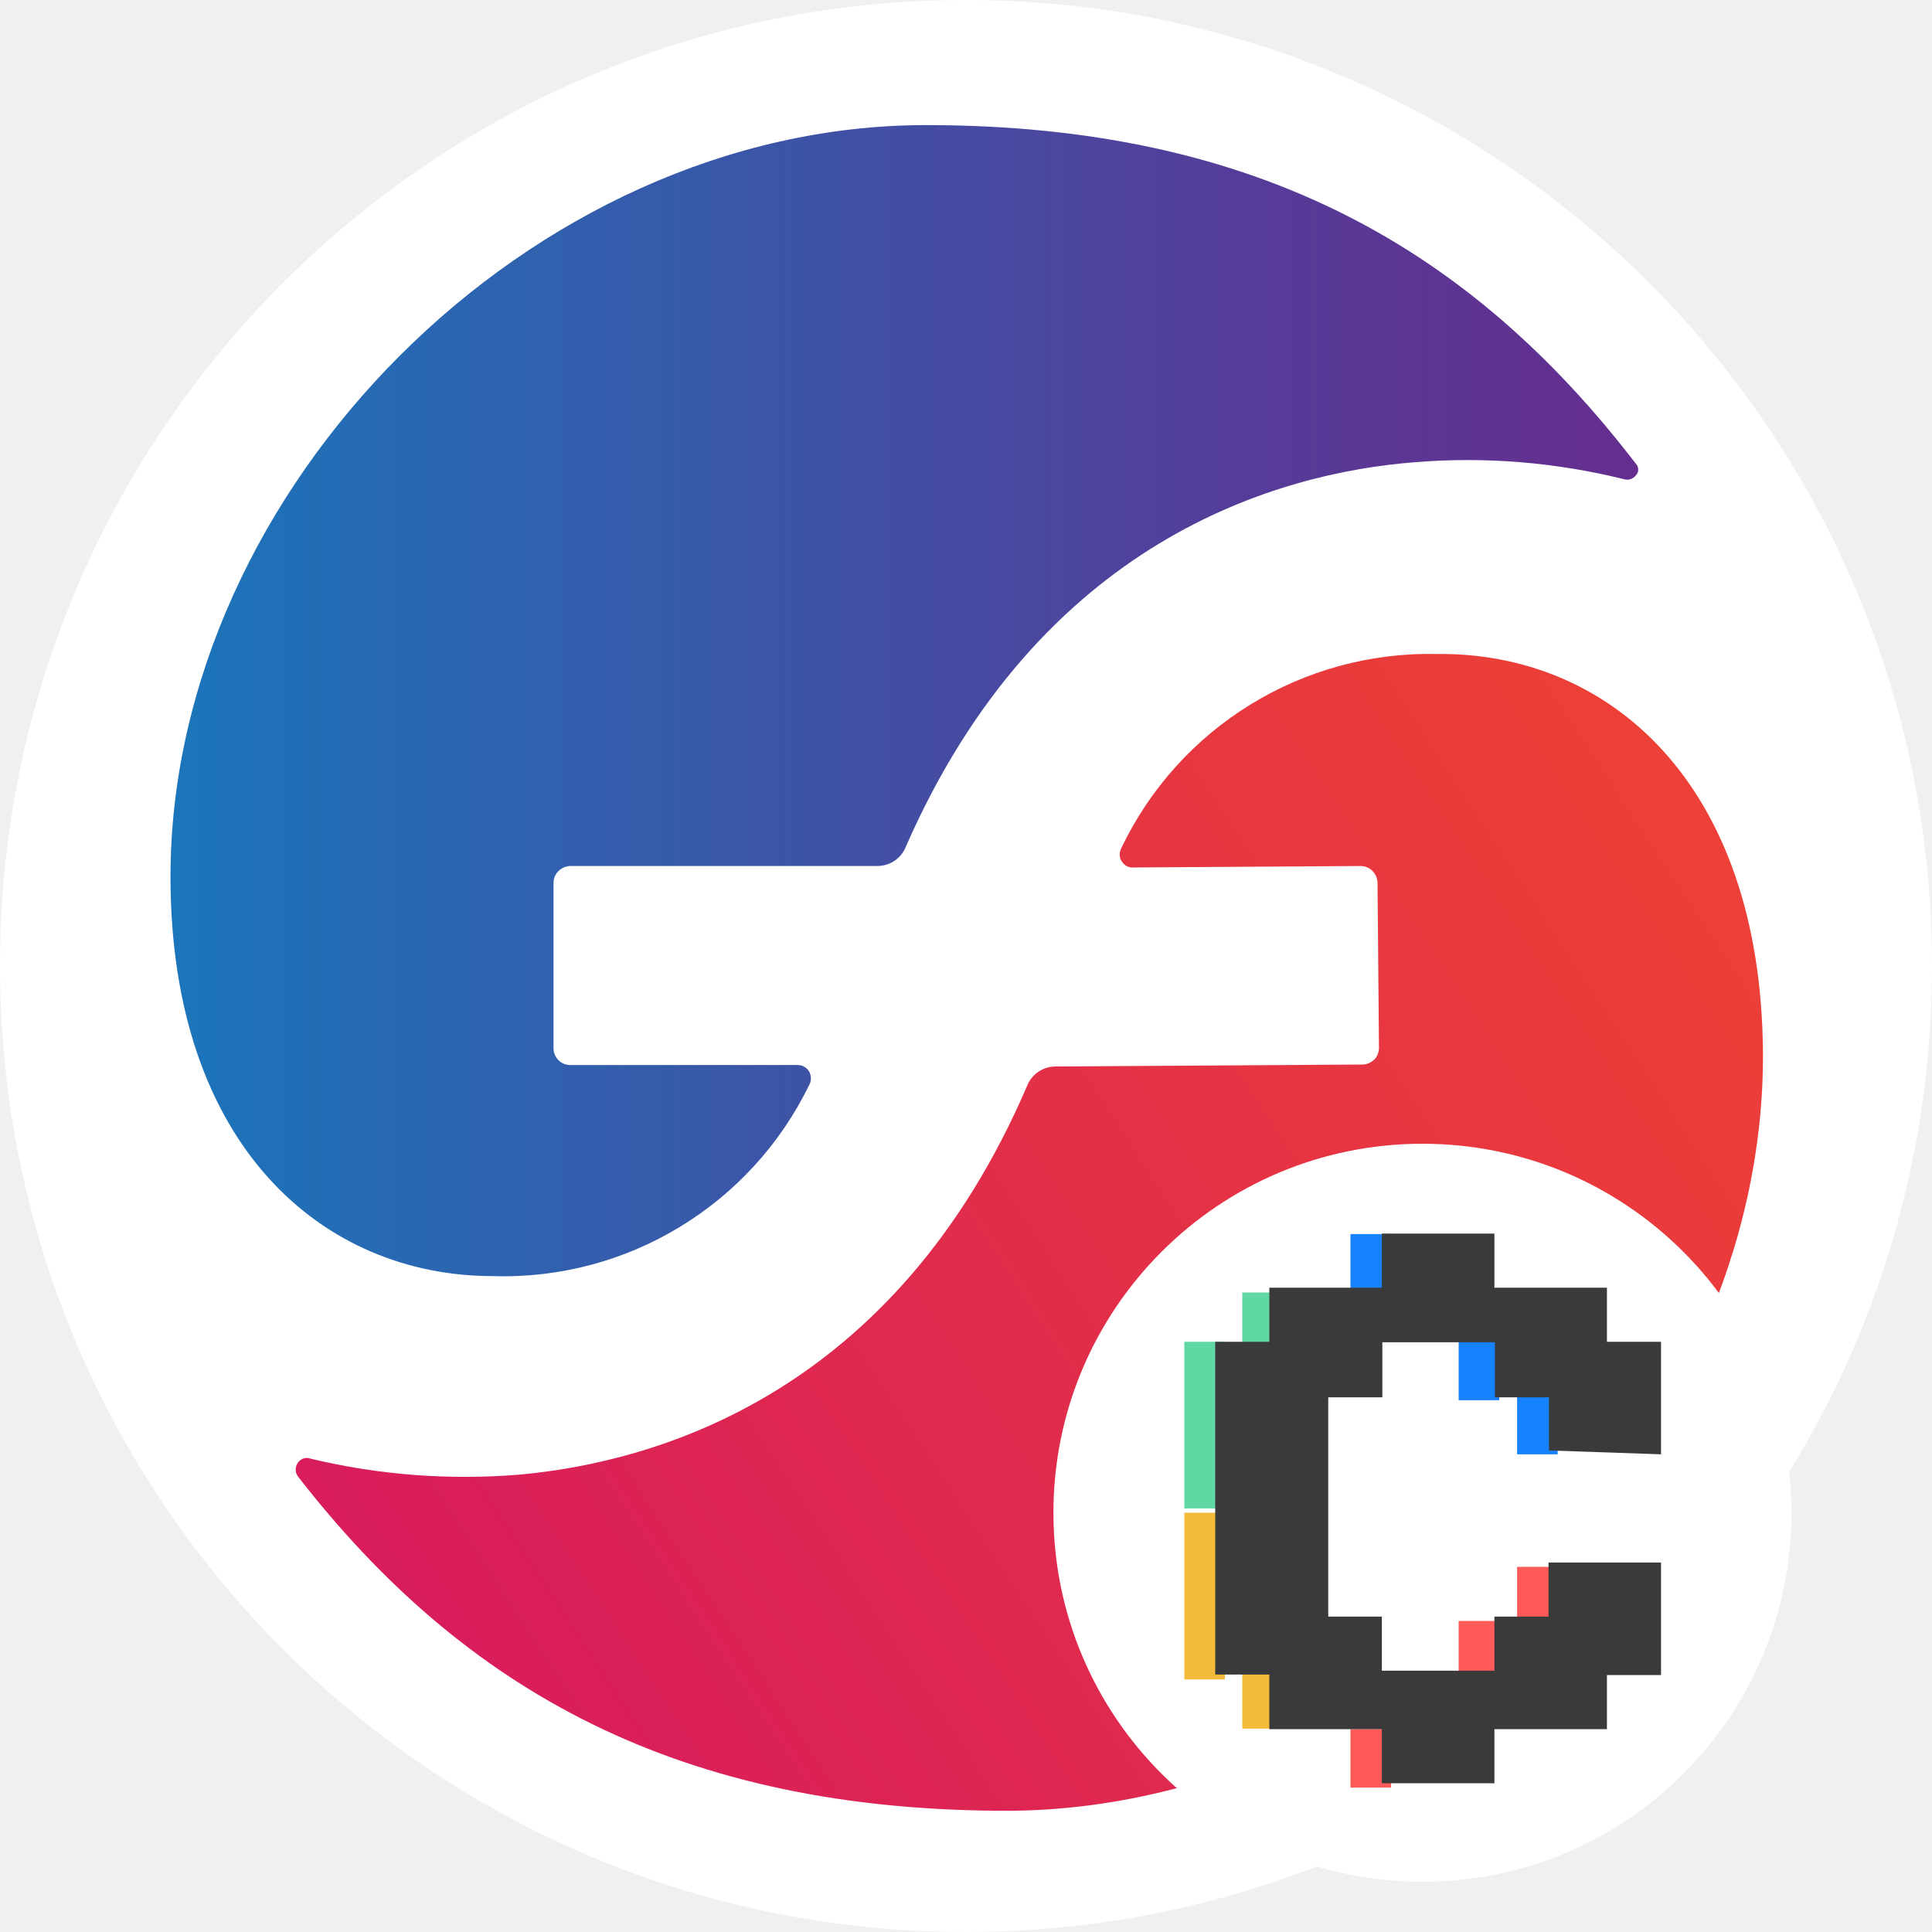
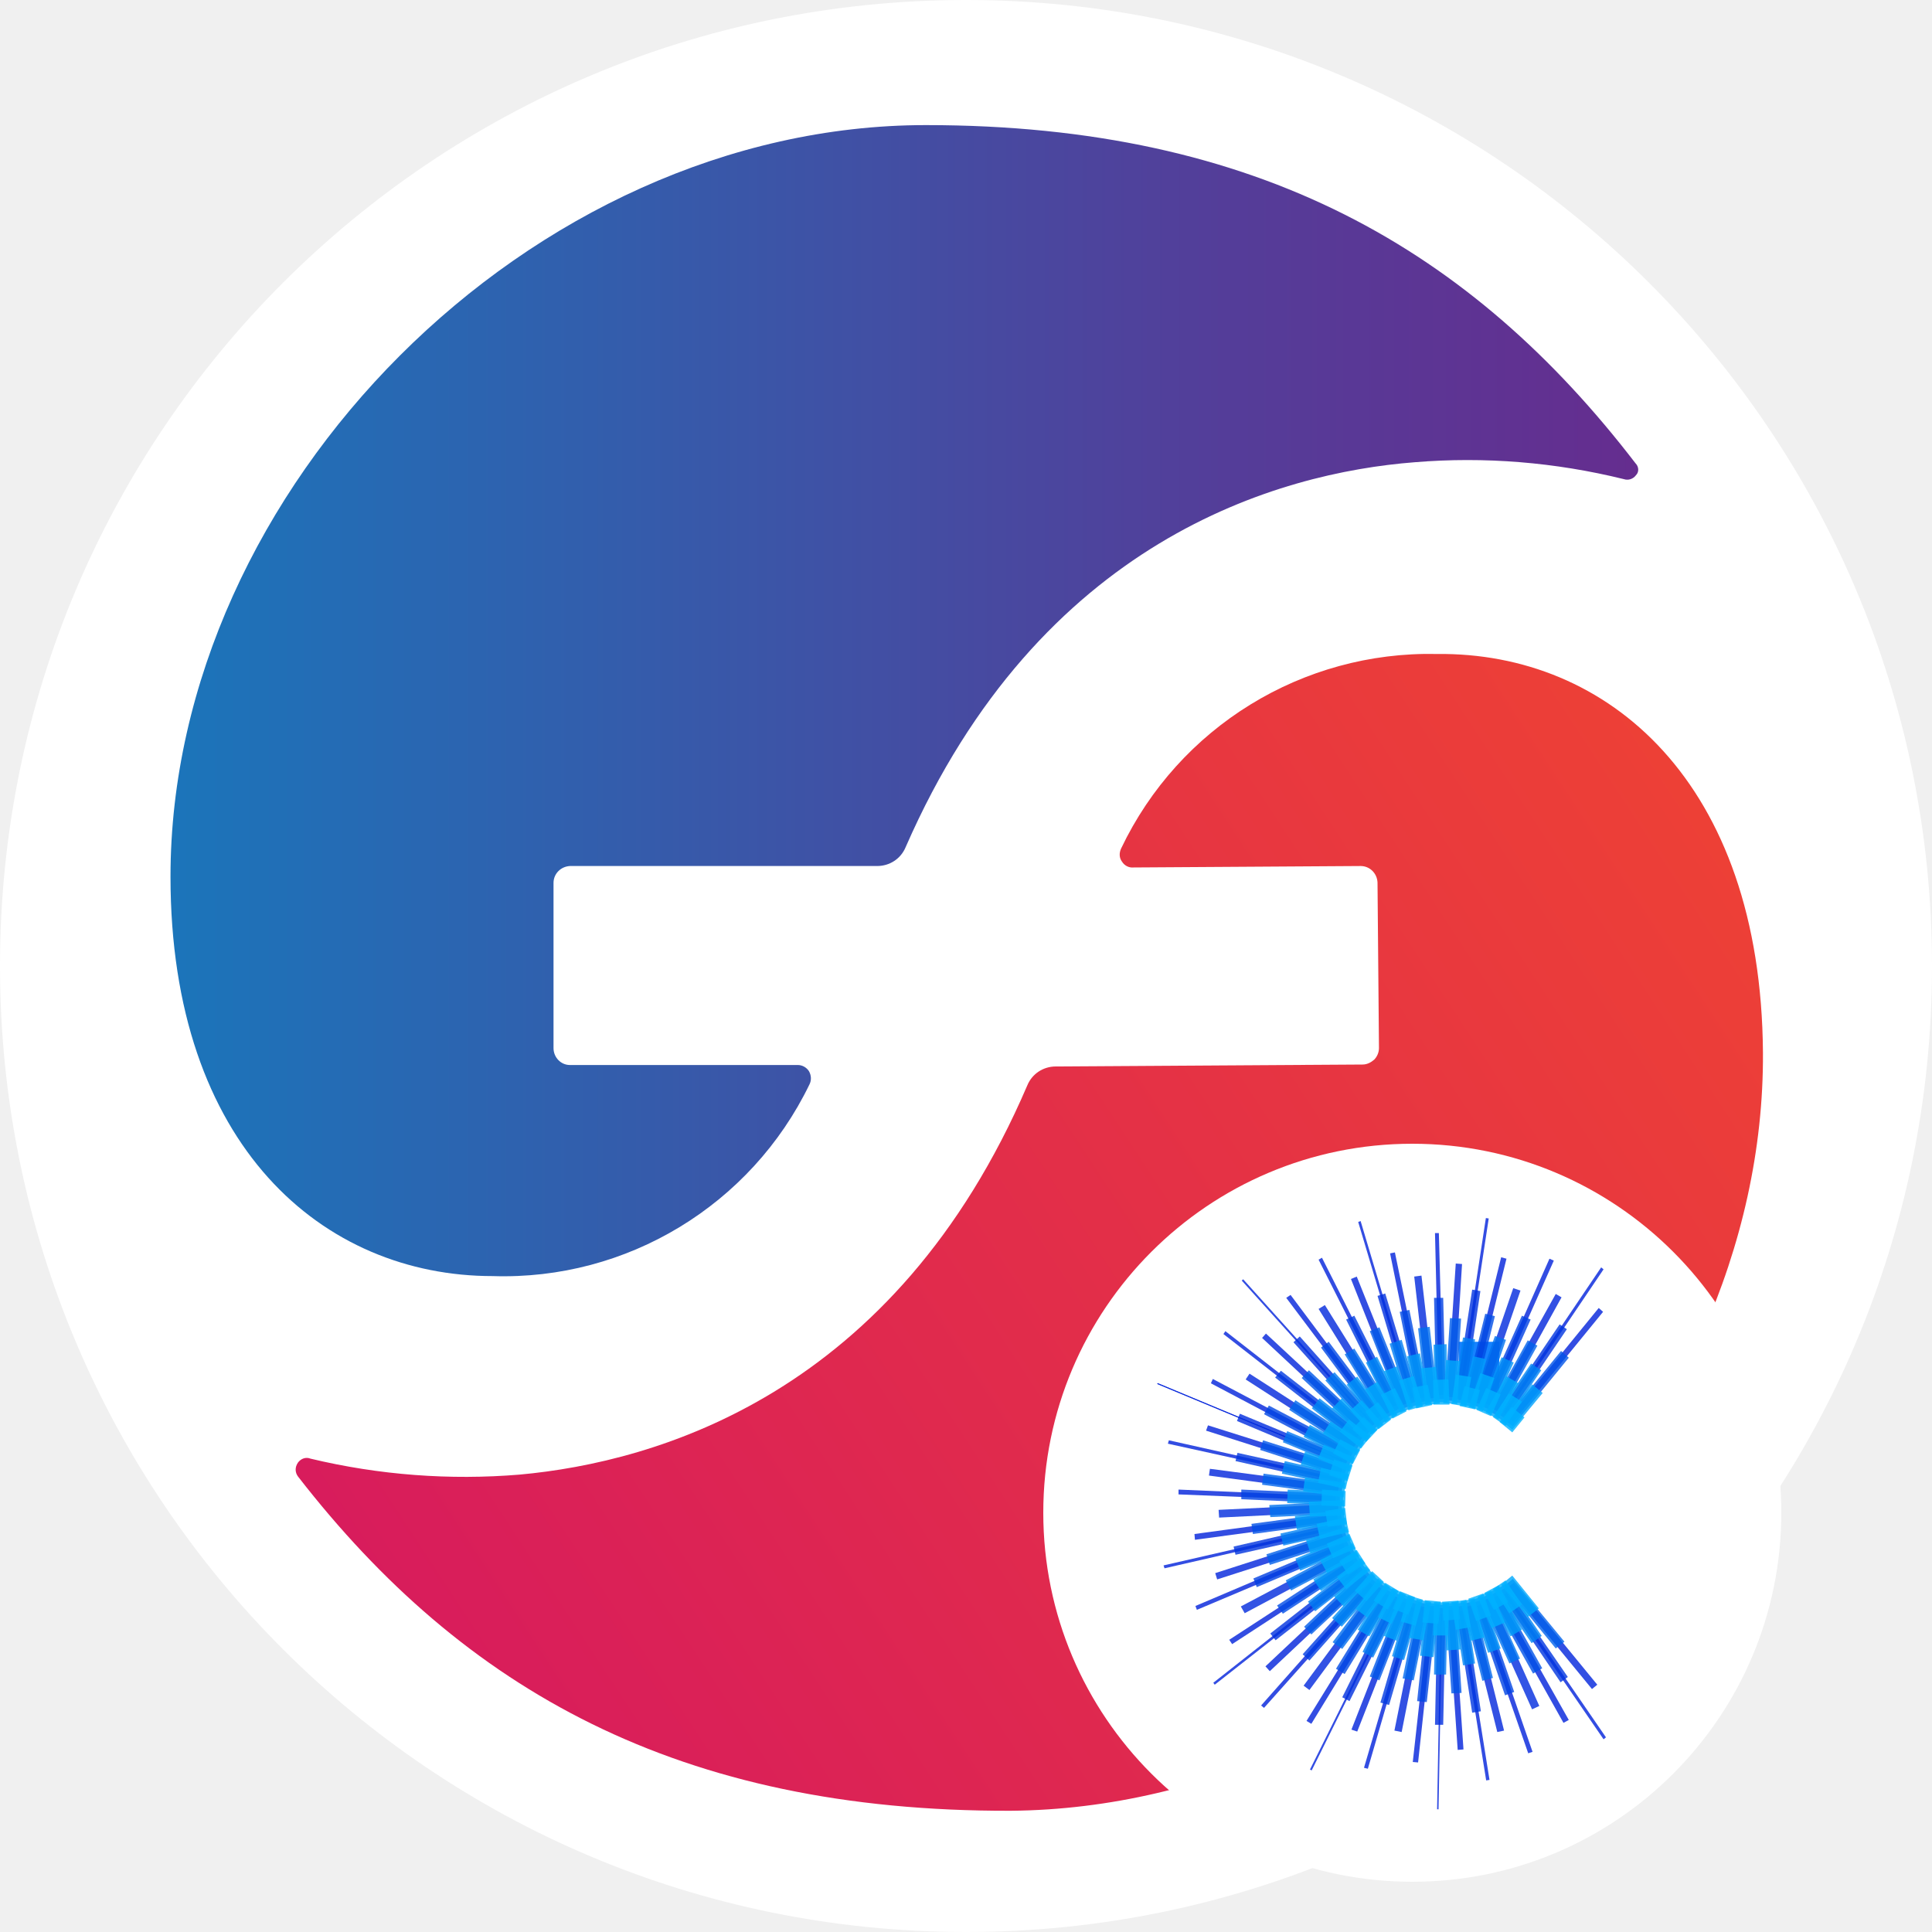
<svg xmlns="http://www.w3.org/2000/svg" version="1.1" id="图层_1" x="0px" y="0px" viewBox="0 0 400 400" style="enable-background:new 0 0 400 400;" xml:space="preserve">
  <style type="text/css">
	.st0{fill:#FFFFFF;}
	.st1{fill:url(#path1_1_);}
	.st2{fill:url(#path2_1_);}
	.st3{fill:#1682FE;}
- 	.st4{fill:#60D8A4;}
- 	.st5{fill:#F4BB3B;}
- 	.st6{fill:#FF5A5A;}
- 	.st7{fill:#3A3A3A;}
+ 	.st4{opacity:0.8;fill:#0021DB;}
+ 	.st5{opacity:0.8;fill:#0022DB;}
+ 	.st6{opacity:0.8;fill:#0023DB;}
+ 	.st7{opacity:0.8;fill:#0023DC;}
+ 	.st8{opacity:0.8;fill:#0024DC;}
+ 	.st9{opacity:0.8;fill:#0025DC;}
+ 	.st10{opacity:0.8;fill:#0026DC;}
+ 	.st11{opacity:0.8;fill:#0027DC;}
+ 	.st12{opacity:0.8;fill:#0027DD;}
+ 	.st13{opacity:0.8;fill:#0028DD;}
+ 	.st14{opacity:0.8;fill:#0029DD;}
+ 	.st15{opacity:0.8;fill:#002ADD;}
+ 	.st16{opacity:0.8;fill:#002BDE;}
+ 	.st17{opacity:0.8;fill:#002CDE;}
+ 	.st18{opacity:0.8;fill:#002DDE;}
+ 	.st19{opacity:0.8;fill:#002EDE;}
+ 	.st20{opacity:0.8;fill:#002FDE;}
+ 	.st21{opacity:0.8;fill:#0030DF;}
+ 	.st22{opacity:0.8;fill:#0031DF;}
+ 	.st23{opacity:0.8;fill:#0032DF;}
+ 	.st24{opacity:0.8;fill:#0033DF;}
+ 	.st25{opacity:0.8;fill:#0034E0;}
+ 	.st26{opacity:0.8;fill:#0035E0;}
+ 	.st27{opacity:0.8;fill:#0036E0;}
+ 	.st28{opacity:0.8;fill:#0037E1;}
+ 	.st29{opacity:0.8;fill:#0039E1;}
+ 	.st30{opacity:0.8;fill:#003AE1;}
+ 	.st31{opacity:0.8;fill:#003BE1;}
+ 	.st32{opacity:0.8;fill:#003CE2;}
+ 	.st33{opacity:0.8;fill:#003EE2;}
+ 	.st34{opacity:0.8;fill:#003FE2;}
+ 	.st35{opacity:0.8;fill:#0040E3;}
+ 	.st36{opacity:0.8;fill:#0042E3;}
+ 	.st37{opacity:0.8;fill:#0043E3;}
+ 	.st38{opacity:0.8;fill:#0045E4;}
+ 	.st39{opacity:0.8;fill:#0046E4;}
+ 	.st40{opacity:0.8;fill:#0047E5;}
+ 	.st41{opacity:0.8;fill:#0049E5;}
+ 	.st42{opacity:0.8;fill:#004AE5;}
+ 	.st43{opacity:0.8;fill:#004CE6;}
+ 	.st44{opacity:0.8;fill:#004DE6;}
+ 	.st45{opacity:0.8;fill:#004FE6;}
+ 	.st46{opacity:0.8;fill:#0051E7;}
+ 	.st47{opacity:0.8;fill:#0052E7;}
+ 	.st48{opacity:0.8;fill:#0054E8;}
+ 	.st49{opacity:0.8;fill:#0055E8;}
+ 	.st50{opacity:0.8;fill:#0057E8;}
+ 	.st51{opacity:0.8;fill:#0058E9;}
+ 	.st52{opacity:0.8;fill:#005AE9;}
+ 	.st53{opacity:0.8;fill:#005CEA;}
+ 	.st54{opacity:0.8;fill:#005DEA;}
+ 	.st55{opacity:0.8;fill:#005FEA;}
+ 	.st56{opacity:0.8;fill:#0061EB;}
+ 	.st57{opacity:0.8;fill:#0062EB;}
+ 	.st58{opacity:0.8;fill:#0064EC;}
+ 	.st59{opacity:0.8;fill:#0066EC;}
+ 	.st60{opacity:0.8;fill:#0067EC;}
+ 	.st61{opacity:0.8;fill:#0069ED;}
+ 	.st62{opacity:0.8;fill:#006BED;}
+ 	.st63{opacity:0.8;fill:#006CEE;}
+ 	.st64{opacity:0.8;fill:#006EEE;}
+ 	.st65{opacity:0.8;fill:#0070EE;}
+ 	.st66{opacity:0.8;fill:#0071EF;}
+ 	.st67{opacity:0.8;fill:#0073EF;}
+ 	.st68{opacity:0.8;fill:#0074F0;}
+ 	.st69{opacity:0.8;fill:#0076F0;}
+ 	.st70{opacity:0.8;fill:#0078F1;}
+ 	.st71{opacity:0.8;fill:#0079F1;}
+ 	.st72{opacity:0.8;fill:#007BF1;}
+ 	.st73{opacity:0.8;fill:#007DF2;}
+ 	.st74{opacity:0.8;fill:#007EF2;}
+ 	.st75{opacity:0.8;fill:#0080F3;}
+ 	.st76{opacity:0.8;fill:#0081F3;}
+ 	.st77{opacity:0.8;fill:#0083F3;}
+ 	.st78{opacity:0.8;fill:#0084F4;}
+ 	.st79{opacity:0.8;fill:#0086F4;}
+ 	.st80{opacity:0.8;fill:#0087F4;}
+ 	.st81{opacity:0.8;fill:#0089F5;}
+ 	.st82{opacity:0.8;fill:#008AF5;}
+ 	.st83{opacity:0.8;fill:#008CF6;}
+ 	.st84{opacity:0.8;fill:#008DF6;}
+ 	.st85{opacity:0.8;fill:#008FF6;}
+ 	.st86{opacity:0.8;fill:#0090F7;}
+ 	.st87{opacity:0.8;fill:#0092F7;}
+ 	.st88{opacity:0.8;fill:#0093F7;}
+ 	.st89{opacity:0.8;fill:#0094F8;}
+ 	.st90{opacity:0.8;fill:#0096F8;}
+ 	.st91{opacity:0.8;fill:#0097F8;}
+ 	.st92{opacity:0.8;fill:#0098F9;}
+ 	.st93{opacity:0.8;fill:#0099F9;}
+ 	.st94{opacity:0.8;fill:#009BF9;}
+ 	.st95{opacity:0.8;fill:#009CFA;}
+ 	.st96{opacity:0.8;fill:#009DFA;}
+ 	.st97{opacity:0.8;fill:#009EFA;}
+ 	.st98{opacity:0.8;fill:#009FFA;}
+ 	.st99{opacity:0.8;fill:#00A0FB;}
+ 	.st100{opacity:0.8;fill:#00A2FB;}
+ 	.st101{opacity:0.8;fill:#00A3FB;}
+ 	.st102{opacity:0.8;fill:#00A4FB;}
+ 	.st103{opacity:0.8;fill:#00A5FC;}
+ 	.st104{opacity:0.8;fill:#00A6FC;}
+ 	.st105{opacity:0.8;fill:#00A7FC;}
+ 	.st106{opacity:0.8;fill:#00A8FD;}
+ 	.st107{opacity:0.8;fill:#00A9FD;}
+ 	.st108{opacity:0.8;fill:#00AAFD;}
+ 	.st109{opacity:0.8;fill:#00ABFD;}
+ 	.st110{opacity:0.8;fill:#00ACFD;}
+ 	.st111{opacity:0.8;fill:#00ADFE;}
+ 	.st112{opacity:0.8;fill:#00AEFE;}
+ 	.st113{opacity:0.8;fill:#00AFFE;}
+ 	.st114{opacity:0.8;fill:#00B0FE;}
+ 	.st115{opacity:0.8;fill:#00B0FF;}
+ 	.st116{opacity:0.8;fill:#00B1FF;}
+ 	.st117{opacity:0.8;fill:#00B2FF;}
</style>
  <g id="f-logo-1">
    <g id="Layer1">
      <path id="Path" class="st0" d="M400,200c0,110.5-89.5,200-200,200S0,310.5,0,200S89.5,0,200,0S400,89.5,400,200z" />
-       <linearGradient id="path1_1_" gradientUnits="userSpaceOnUse" x1="35.364" y1="256.167" x2="339.175" y2="256.167" gradientTransform="matrix(1 0 0 -1 0 401.2756)">
+       <linearGradient id="path1_1_" gradientUnits="userSpaceOnUse" x1="35.3" y1="339.068" x2="339.178" y2="339.068" gradientTransform="matrix(1 0 0 1 0 -194)">
        <stop offset="1.000000e-05" style="stop-color:#1B75BA" />
        <stop offset="0.17" style="stop-color:#2967B2" />
        <stop offset="0.72" style="stop-color:#543D99" />
        <stop offset="1" style="stop-color:#652D8F" />
      </linearGradient>
-       <path id="path1" class="st1" d="M338.6,95.9c-33.8-44-77.9-70-146.9-70c-81.8,0-156.4,75.3-156.4,155.6    c0,55.9,31.7,82.7,66.7,82.7c27.8,0.9,53.5-14.7,65.6-39.7c0.4-0.8,0.4-1.8-0.1-2.7c-0.5-0.8-1.4-1.3-2.3-1.3h-47.2    c-1.9,0-3.4-1.6-3.4-3.5v-34.2c0-1.9,1.5-3.4,3.4-3.5h63.6c2.6,0,4.9-1.5,5.9-3.9c27.8-63.6,77.1-77.5,105.4-79.7    c14.5-1.2,29.1,0,43.3,3.5c0.9,0.3,1.9,0,2.5-0.8C339.4,97.7,339.3,96.6,338.6,95.9z" />
+       <path id="path1" class="st1" d="M338.6,95.9c-33.8-44-77.9-70-146.9-70c-81.8,0-156.4,75.3-156.4,155.6    c0,55.9,31.7,82.7,66.7,82.7c27.8,0.9,53.5-14.7,65.6-39.7c0.4-0.8,0.4-1.8-0.1-2.7c-0.5-0.8-1.4-1.3-2.3-1.3H118    c-1.9,0-3.4-1.6-3.4-3.5v-34.2c0-1.9,1.5-3.4,3.4-3.5h63.6c2.6,0,4.9-1.5,5.9-3.9c27.8-63.6,77.1-77.5,105.4-79.7    c14.5-1.2,29.1,0,43.3,3.5c0.9,0.3,1.9,0,2.5-0.8C339.4,97.7,339.3,96.6,338.6,95.9z" />
    </g>
  </g>
  <g id="x-logo-2">
    <g id="g1">
-       <linearGradient id="path2_1_" gradientUnits="userSpaceOnUse" x1="-16.358" y1="21.442" x2="303.142" y2="21.442" gradientTransform="matrix(0.8361 -0.5486 -0.5486 -0.8361 124.5492 371.6328)">
+       <linearGradient id="path2_1_" gradientUnits="userSpaceOnUse" x1="-105.658" y1="678.555" x2="213.882" y2="678.555" gradientTransform="matrix(0.8361 -0.5486 0.5486 0.8361 -184.8628 -262.6674)">
        <stop offset="1.000000e-05" style="stop-color:#D81C5C" />
        <stop offset="1" style="stop-color:#ED4036" />
      </linearGradient>
      <path id="path2" class="st2" d="M61.7,305.7c34.3,44.2,78.9,69.4,147.6,69.2c81.7-0.7,156.2-76.5,155.7-157    c-0.4-56-32.1-82.9-67.5-82.5c-27.8-0.6-53.4,15.1-65.4,40.3c-0.4,0.9-0.4,1.9,0.2,2.7c0.5,0.8,1.4,1.3,2.4,1.2l47-0.3    c1.9,0,3.4,1.5,3.5,3.4l0.3,34.3c0,0.9-0.4,1.8-1,2.4c-0.7,0.6-1.5,1-2.4,1l-63.5,0.4c-2.6,0-4.9,1.5-5.9,3.9    c-27.4,63.9-76.7,78-105.1,80.6c-14.5,1.2-29.1,0.1-43.3-3.3c-1-0.4-2,0-2.6,0.8C61,303.8,61.1,304.9,61.7,305.7z" />
    </g>
  </g>
+   <circle class="st0" cx="292.4" cy="313.2" r="76.4" />
+   <rect x="302" y="277.8" class="st3" width="8.4" height="12.1" />
  <g>
-     <circle class="st0" cx="294.5" cy="313.2" r="76.4" />
-     <rect x="302" y="277.8" class="st3" width="8.4" height="12.1" />
-     <rect x="279.6" y="255.5" class="st3" width="8.4" height="12.1" />
-     <rect x="257.2" y="267.6" class="st4" width="8.4" height="12.1" />
-     <rect x="245.2" y="313.2" class="st5" width="8.4" height="34.5" />
-     <rect x="245.2" y="277.8" class="st4" width="8.4" height="34.5" />
-     <rect x="314.1" y="289" class="st3" width="8.4" height="12.1" />
-     <rect x="314.1" y="324.4" class="st6" width="8.4" height="12.1" />
-     <rect x="302" y="335.6" class="st6" width="8.4" height="12.1" />
-     <rect x="279.6" y="358" class="st6" width="8.4" height="12.1" />
-     <rect x="257.2" y="345.8" class="st5" width="8.4" height="12.1" />
-     <path class="st7" d="M343.9,301.1v-23.3h-11.2v-11.2h-23.3v-11.2h-23.3v11.2h-23.3v11.2h-11.2v68.9h11.2V358h23.3v11.2h23.3V358   h23.3v-11.2h11.2v-23.3h-23.3v11.2h-11.2v11.2h-23.3v-11.2H275v-45.4h11.2v-11.4h23.3v11.4h11.2v11L343.9,301.1z" />
+     <rect x="258.6" y="273.8" transform="matrix(0.3843 -0.9232 0.9232 0.3843 -112.5491 420.0628)" class="st4" width="0.2" height="41.2" />
+     <rect x="258.6" y="273.8" transform="matrix(0.3843 -0.9232 0.9232 0.3843 -112.5491 420.0628)" class="st4" width="0.2" height="41.2" />
+     <rect x="277.8" y="354.2" transform="matrix(1.836425e-02 -0.9998 0.9998 1.836425e-02 -61.6971 645.8334)" class="st4" width="40.5" height="0.3" />
+     <rect x="270.2" y="259.9" transform="matrix(0.7427 -0.6697 0.6697 0.7427 -117.6443 253.0555)" class="st4" width="0.4" height="39.4" />
+     <rect x="260.6" y="348.8" transform="matrix(0.4447 -0.8957 0.8957 0.4447 -157.097 444.6736)" class="st4" width="38.9" height="0.4" />
+     <polygon class="st4" points="281.2,253 281.7,252.8 292.6,289.3 292.1,289.5  " />
+     <polygon class="st4" points="251.5,348.8 251.2,348.4 280.9,325 281.2,325.5  " />
+     <rect x="286.6" y="270.2" transform="matrix(0.1506 -0.9886 0.9886 0.1506 -8.2213 531.4014)" class="st4" width="37" height="0.6" />
+     <polygon class="st4" points="241.1,324.7 240.9,324.1 276.7,315.9 276.9,316.5  " />
+     <polygon class="st4" points="332.5,359.7 332,360.1 311.4,330.1 311.9,329.7  " />
+     <polygon class="st4" points="331.5,262.4 332,262.8 311.8,292.7 311.3,292.3  " />
+     <polygon class="st4" points="241.8,298.9 242,298.2 276.9,306 276.8,306.6  " />
+     <rect x="304.9" y="333.3" transform="matrix(0.9874 -0.158 0.158 0.9874 -51.6326 52.6376)" class="st4" width="0.7" height="35.5" />
+     <polygon class="st4" points="253.3,276.2 253.7,275.6 281.3,297.1 280.9,297.7  " />
+     <polygon class="st4" points="283.2,366.2 282.4,366 292.2,332.7 292.9,332.9  " />
+     <polygon class="st4" points="273,260.8 273.7,260.4 289.1,290.9 288.4,291.3  " />
+     <polygon class="st4" points="261.7,353.6 261.1,353.1 283.6,327.7 284.3,328.3  " />
+     <polygon class="st4" points="297.1,255.3 297.9,255.3 298.8,288.8 297.9,288.8  " />
+     <polygon class="st4" points="247.8,333.3 247.5,332.5 278.1,319.5 278.4,320.4  " />
+     <polygon class="st4" points="320.8,260.6 321.7,261 308.4,290.9 307.5,290.6  " />
+     <polygon class="st4" points="244,309.4 244,308.4 276.6,309.8 276.5,310.7  " />
+     <polygon class="st4" points="317.3,362.7 316.4,363 305.8,332.5 306.7,332.1  " />
+     <polygon class="st4" points="250.7,286.4 251.1,285.5 279.4,300.4 278.9,301.3  " />
+     <polygon class="st4" points="293.6,364.9 292.5,364.8 296,333.3 297,333.4  " />
+     <polygon class="st4" points="266.3,268.7 267.2,268.1 285.9,293.1 285.1,293.7  " />
+     <polygon class="st4" points="271.5,356.9 270.5,356.3 286.8,329.9 287.7,330.4  " />
+     <polygon class="st4" points="287.8,259.5 288.8,259.3 295,289.3 293.9,289.5  " />
+     <polygon class="st4" points="255.1,340.4 254.5,339.5 280,322.9 280.6,323.8  " />
+     <polygon class="st4" points="310.8,260.3 311.9,260.6 304.7,289.8 303.6,289.5  " />
+     <polygon class="st4" points="247.4,318.8 247.3,317.6 276.8,313.6 277,314.8  " />
+     <polygon class="st4" points="324.8,356.1 323.7,356.7 309.2,330.8 310.2,330.2  " />
+     <polygon class="st4" points="331,270.8 331.9,271.6 313.3,294.4 312.4,293.6  " />
+     <polygon class="st4" points="249.7,296.2 250.1,295.1 278,303.9 277.6,305.1  " />
+     <polygon class="st4" points="303,362.2 301.8,362.3 299.8,333.3 301,333.2  " />
+     <polygon class="st5" points="261.3,277 262.1,276.1 283.2,295.7 282.3,296.6  " />
+     <polygon class="st5" points="281,358.5 279.8,358.1 290.2,331.5 291.4,332  " />
+     <polygon class="st5" points="279.7,264.8 280.9,264.3 291.4,290.5 290.1,291  " />
+     <polygon class="st5" points="262.9,346 262,345 282.4,325.8 283.3,326.8  " />
+     <polygon class="st6" points="301.4,261.6 302.7,261.7 301,289.3 299.6,289.2  " />
+     <polygon class="st7" points="252,327 251.6,325.7 277.7,317.3 278.2,318.6  " />
+     <polygon class="st7" points="330.7,348.8 329.6,349.7 312.3,328.6 313.4,327.7  " />
+     <polygon class="st8" points="322.1,267.9 323.3,268.6 310.2,292.3 308.9,291.6  " />
+     <polygon class="st8" points="250.3,305.5 250.5,304.1 277.2,307.6 277,309.1  " />
+     <polygon class="st9" points="311.4,358.3 310,358.6 303.5,332.7 304.9,332.3  " />
+     <polygon class="st9" points="257.9,285.6 258.7,284.4 280.9,298.7 280.1,299.9  " />
+     <polygon class="st10" points="290.2,358.6 288.7,358.3 293.9,332.5 295.3,332.8  " />
+     <polygon class="st11" points="273,271 274.3,270.2 288,292.2 286.7,293  " />
+     <polygon class="st12" points="271.1,349.9 269.9,349 285.2,328.3 286.4,329.2  " />
+     <polygon class="st13" points="292.8,264.3 294.3,264.1 297.2,289.4 295.7,289.6  " />
+     <polygon class="st14" points="257.7,334 256.9,332.6 279.2,320.8 280,322.1  " />
+     <polygon class="st14" points="313.3,266.7 314.8,267.2 306.7,290.8 305.2,290.3  " />
+     <polygon class="st15" points="252.4,314.2 252.3,312.6 277.1,311.4 277.1,313  " />
+     <polygon class="st16" points="318.7,353.2 317.2,353.9 307.1,331.4 308.6,330.7  " />
+     <polygon class="st17" points="256.1,294.2 256.7,292.7 279.1,302 278.5,303.6  " />
+     <polygon class="st18" points="298.8,357.1 297.1,357.1 297.6,332.9 299.3,333  " />
+     <polygon class="st19" points="267.8,277.9 269.1,276.7 285,294.5 283.7,295.6  " />
+     <polygon class="st20" points="279.4,352.2 277.9,351.4 288.4,330.3 290,331  " />
+     <polygon class="st21" points="285.2,268.3 286.8,267.8 293.5,290.1 291.9,290.6  " />
+     <polygon class="st22" points="264.1,339.6 263,338.2 281.3,323.9 282.4,325.3  " />
+     <polygon class="st23" points="304.8,267 306.5,267.3 303.1,289.9 301.3,289.6  " />
+     <polygon class="st24" points="255.8,321.9 255.4,320.2 277.6,315.1 278,316.9  " />
+     <polygon class="st25" points="324.6,347.2 323.1,348.3 310.4,329.6 311.8,328.6  " />
+     <polygon class="st26" points="322.9,274.2 324.4,275.2 311.8,293.8 310.3,292.8  " />
+     <polygon class="st27" points="255.8,302.5 256.2,300.8 278,305.6 277.6,307.4  " />
+     <polygon class="st28" points="306.6,354.3 304.8,354.6 301.4,332.7 303.2,332.4  " />
+     <polygon class="st29" points="264,285.2 265.2,283.8 282.4,297.2 281.3,298.7  " />
+     <polygon class="st30" points="287.6,353 285.8,352.5 291.9,331.7 293.7,332.2  " />
+     <polygon class="st31" points="278.7,273.2 280.4,272.4 290,291.5 288.3,292.4  " />
+     <polygon class="st32" points="271.1,343.8 269.7,342.5 283.8,326.7 285.2,327.9  " />
+     <polygon class="st33" points="296.9,268.7 298.8,268.7 299.3,289.6 297.4,289.7  " />
+     <polygon class="st34" points="260.2,328.6 259.5,326.8 278.7,318.7 279.4,320.5  " />
+     <polygon class="st35" points="315.1,272.4 316.9,273.2 308.5,291.9 306.7,291.1  " />
+     <polygon class="st36" points="257,310.4 257,308.4 277.4,309.3 277.4,311.3  " />
+     <polygon class="st37" points="313.5,350.3 311.6,351 305,331.8 306.9,331.2  " />
+     <polygon class="st38" points="261.7,292.8 262.7,291 280.4,300.3 279.4,302.1  " />
+     <polygon class="st39" points="295.4,352.4 293.4,352.2 295.5,332.4 297.6,332.6  " />
+     <polygon class="st40" points="273.5,279 275.1,277.8 286.8,293.4 285.2,294.7  " />
+     <polygon class="st41" points="278.4,346.6 276.6,345.5 286.8,328.9 288.5,330  " />
+     <polygon class="st42" points="289.8,271.6 291.8,271.2 295.6,290 293.6,290.4  " />
+     <polygon class="st43" points="265.6,334.1 264.4,332.4 280.4,322 281.5,323.7  " />
+     <polygon class="st44" points="307.5,272 309.5,272.5 305,290.7 303,290.2  " />
+     <polygon class="st45" points="259.4,317.6 259.1,315.5 277.6,313 277.9,315.1  " />
+     <polygon class="st46" points="319.3,345.4 317.4,346.5 308.4,330.4 310.3,329.3  " />
+     <polygon class="st47" points="323.2,279.7 324.8,281.1 313.2,295.3 311.5,294  " />
+     <polygon class="st48" points="260.9,300.2 261.5,298.2 278.9,303.7 278.2,305.8  " />
+     <polygon class="st49" points="302.6,350.5 300.5,350.6 299.3,332.6 301.4,332.4  " />
+     <polygon class="st50" points="269.5,285.3 271,283.7 284,295.9 282.6,297.5  " />
+     <polygon class="st51" points="285.6,347.9 283.6,347.1 290.1,330.6 292.1,331.4  " />
+     <polygon class="st52" points="283.6,275.6 285.6,274.8 292.1,291 290,291.8  " />
+     <polygon class="st53" points="271.5,338.4 270,336.8 282.6,324.9 284.1,326.6  " />
+     <polygon class="st54" points="300.2,272.9 302.5,273 301.4,290.1 299.1,289.9  " />
+     <polygon class="st55" points="262.9,324 262.2,321.8 278.3,316.6 279,318.8  " />
+     <polygon class="st56" points="323.9,339.9 322.1,341.3 311.5,328.3 313.2,326.9  " />
+     <polygon class="st57" points="316.3,277.5 318.3,278.6 310.2,293.2 308.2,292.1  " />
+     <polygon class="st58" points="261.3,307.4 261.6,305.1 278,307.3 277.7,309.6  " />
+     <polygon class="st59" points="309.1,347.4 306.9,348 302.9,332.1 305.1,331.5  " />
+     <polygon class="st60" points="266.9,291.9 268.2,289.9 281.7,298.7 280.5,300.7  " />
+     <polygon class="st61" points="292.7,347.9 290.4,347.5 293.6,331.7 295.9,332.2  " />
+     <polygon class="st62" points="278.4,280.4 280.4,279.2 288.7,292.6 286.7,293.8  " />
+     <polygon class="st63" points="277.9,341.4 275.9,340 285.3,327.5 287.2,328.9  " />
+     <polygon class="st64" points="293.6,275 296,274.7 297.7,290.1 295.3,290.3  " />
+     <polygon class="st65" points="267.3,329.3 266.2,327.2 279.7,320 280.8,322.2  " />
+     <polygon class="st66" points="309.5,276.6 311.8,277.4 306.9,291.6 304.6,290.8  " />
+     <polygon class="st67" points="263,314.1 262.8,311.6 277.7,310.9 277.9,313.4  " />
+     <polygon class="st68" points="314.7,343.4 312.5,344.4 306.4,331 308.6,329.9  " />
+     <polygon class="st69" points="265.6,298.6 266.5,296.3 279.9,301.9 279,304.2  " />
+     <polygon class="st70" points="299.4,346.7 296.9,346.7 297.2,332.2 299.7,332.3  " />
+     <polygon class="st71" points="274.4,285.8 276.3,284.1 285.8,294.7 283.9,296.4  " />
+     <polygon class="st72" points="284.3,343.2 282.1,342 288.4,329.5 290.6,330.6  " />
+     <polygon class="st73" points="287.7,278.2 290.2,277.4 294.1,290.7 291.7,291.4  " />
+     <polygon class="st74" points="272.3,333.6 270.8,331.6 281.6,323.2 283.1,325.2  " />
+     <polygon class="st75" points="302.9,276.9 305.4,277.3 303.4,290.6 300.8,290.3  " />
+     <polygon class="st76" points="265.7,320 265.1,317.5 278.1,314.6 278.7,317.1  " />
+     <polygon class="st77" points="319.2,338.7 317.1,340.2 309.6,329.3 311.8,327.8  " />
+     <polygon class="st78" points="317,282.3 319.1,283.7 311.7,294.6 309.6,293.1  " />
+     <polygon class="st79" points="265.4,305.1 266,302.5 278.7,305.4 278.1,307.9  " />
+     <polygon class="st80" points="305.4,344.4 302.9,344.8 300.9,332.1 303.4,331.7  " />
+     <polygon class="st81" points="271.6,291.6 273.2,289.5 283.2,297.3 281.6,299.4  " />
+     <polygon class="st82" points="290.7,343.7 288.2,342.9 291.7,330.9 294.2,331.7  " />
+     <polygon class="st83" points="282.8,282.1 285.1,280.9 290.7,291.9 288.3,293.1  " />
+     <polygon class="st84" points="277.8,336.8 275.8,335 284,325.9 286,327.7  " />
+     <polygon class="st85" points="296.8,278.4 299.5,278.3 299.7,290.3 297.1,290.3  " />
+     <polygon class="st86" points="269.2,325.2 268.2,322.7 279.1,318.1 280.2,320.6  " />
+     <polygon class="st87" points="310.9,281 313.4,282.1 308.6,292.7 306.1,291.6  " />
+     <polygon class="st88" points="266.5,311.2 266.6,308.4 278.1,308.9 278,311.7  " />
+     <polygon class="st89" points="310.7,341.3 308.1,342.2 304.4,331.4 307,330.5  " />
+     <polygon class="st90" points="269.9,297.5 271.2,295 281.1,300.3 279.8,302.7  " />
+     <polygon class="st91" points="296.8,343.1 294,342.8 295.2,331.8 298,332.1  " />
+     <polygon class="st92" points="278.8,286.7 281,285 287.5,293.7 285.3,295.4  " />
+     <polygon class="st93" points="283.5,338.8 281.1,337.4 286.8,328.2 289.2,329.6  " />
+     <polygon class="st94" points="291.3,280.8 294,280.2 296.1,290.5 293.4,291.1  " />
+     <polygon class="st95" points="273.5,329.4 271.9,327 280.7,321.3 282.2,323.7  " />
+     <polygon class="st96" points="305,280.8 307.7,281.4 305.2,291.4 302.5,290.7  " />
+     <polygon class="st97" points="268.5,316.7 268.1,313.9 278.1,312.6 278.5,315.4  " />
+     <polygon class="st98" points="315.1,337.4 312.7,338.8 307.8,330 310.3,328.6  " />
+     <polygon class="st99" points="317.2,286.6 319.4,288.4 313.1,296 310.9,294.2  " />
+     <polygon class="st100" points="269.3,303.3 270.2,300.5 279.6,303.5 278.7,306.3  " />
+     <polygon class="st101" points="302.4,341.5 299.5,341.7 298.8,332 301.7,331.8  " />
+     <polygon class="st102" points="275.8,291.6 277.8,289.5 284.7,296 282.8,298.1  " />
+     <polygon class="st103" points="289.2,339.7 286.5,338.7 289.9,329.9 292.6,331  " />
+     <polygon class="st104" points="286.5,283.9 289.2,282.9 292.6,291.4 289.9,292.5  " />
+     <polygon class="st104" points="278.2,332.6 276.2,330.5 282.8,324.3 284.8,326.4  " />
+     <polygon class="st105" points="299.4,281.6 302.3,281.8 301.7,290.7 298.8,290.5  " />
+     <polygon class="st106" points="271.3,321.6 270.4,318.8 278.8,316.1 279.7,318.9  " />
+     <polygon class="st107" points="318.6,333 316.3,334.8 310.8,328.1 313.1,326.2  " />
+     <polygon class="st108" points="311.8,284.9 314.4,286.4 310.2,293.9 307.6,292.4  " />
+     <polygon class="st109" points="269.8,308.8 270.2,305.9 278.6,307 278.2,310  " />
+     <polygon class="st109" points="307.3,339 304.5,339.7 302.4,331.6 305.3,330.9  " />
+     <polygon class="st110" points="273.9,296.8 275.5,294.3 282.4,298.7 280.8,301.3  " />
+     <polygon class="st111" points="294.7,339.6 291.7,339.1 293.3,331.1 296.3,331.7  " />
+     <polygon class="st111" points="282.6,287.7 285.2,286.1 289.3,292.9 286.8,294.5  " />
+     <polygon class="st112" points="283.1,334.9 280.7,333.1 285.3,326.8 287.8,328.6  " />
+     <polygon class="st112" points="294.2,283.3 297.3,283 298.1,290.6 295.1,290.9  " />
+     <polygon class="st113" points="274.8,325.7 273.3,323 280,319.5 281.4,322.2  " />
+     <polygon class="st113" points="306.5,284.3 309.4,285.3 307,292.2 304.1,291.3  " />
+     <polygon class="st114" points="271.2,314 271,310.9 278.3,310.6 278.4,313.7  " />
+     <polygon class="st115" points="311.6,335.9 308.8,337.1 305.9,330.6 308.7,329.3  " />
+     <polygon class="st115" points="272.9,302 274.1,299.1 280.5,301.8 279.4,304.7  " />
+     <polygon class="st116" points="299.8,338.6 296.7,338.6 296.9,331.7 300,331.8  " />
+     <polygon class="st116" points="279.6,292 281.9,289.9 286.4,294.9 284,297  " />
+     <polygon class="st116" points="288.1,336.2 285.3,334.8 288.3,328.8 291.1,330.2  " />
+     <polygon class="st117" points="289.7,285.8 292.7,284.9 294.6,291.1 291.6,292  " />
+     <polygon class="st117" points="278.7,329 276.8,326.5 281.8,322.6 283.7,325.1  " />
+     <polygon class="st117" points="301.4,284.6 304.6,285.1 303.6,291.2 300.5,290.7  " />
+     <polygon class="st117" points="273.3,318.6 272.6,315.5 278.6,314.2 279.3,317.2  " />
+     <polygon class="st117" points="315.1,332.2 312.5,334 309.1,329 311.7,327.2  " />
+     <polygon class="st117" points="312.4,288.5 315.1,290.2 311.7,295.2 309.1,293.4  " />
+     <polygon class="st117" points="272.9,307 273.5,303.9 279.3,305.2 278.6,308.3  " />
+     <polygon class="st117" points="304.5,336.9 301.4,337.4 300.5,331.7 303.6,331.2  " />
+     <polygon class="st117" points="277.4,296.4 279.3,293.9 283.8,297.3 281.8,299.9  " />
+     <polygon class="st117" points="293.1,336.6 290,335.7 291.5,330.3 294.6,331.2  " />
+     <polygon class="st117" points="285.9,288.8 288.8,287.4 291.2,292.2 288.3,293.7  " />
+     <polygon class="st117" points="282.9,331.5 280.5,329.3 284.1,325.3 286.5,327.5  " />
+     <polygon class="st117" points="296.7,285.7 299.9,285.6 300.1,290.8 296.8,290.8  " />
+     <polygon class="st117" points="276,322.6 274.7,319.6 279.4,317.6 280.7,320.6  " />
+     <polygon class="st117" points="307.7,287.4 310.7,288.7 308.7,293.2 305.7,291.9  " />
+     <polygon class="st117" points="273.6,311.7 273.7,308.4 278.6,308.7 278.5,311.9  " />
+     <polygon class="st117" points="308.7,334.5 305.6,335.6 304,331 307.1,329.9  " />
+     <polygon class="st117" points="276,300.9 277.5,298 281.6,300.2 280.1,303.1  " />
+     <polygon class="st117" points="297.8,336.2 294.5,335.9 295,331.3 298.3,331.6  " />
+     <polygon class="st117" points="282.7,292.3 285.3,290.3 288,293.9 285.4,295.9  " />
+     <polygon class="st117" points="287.3,333.2 284.4,331.4 286.8,327.7 289.6,329.4  " />
+     <polygon class="st117" points="292.4,287.3 295.6,286.7 296.5,290.9 293.2,291.6  " />
+     <polygon class="st117" points="279.1,326 277.3,323.2 280.9,320.9 282.7,323.7  " />
+     <polygon class="st117" points="303.2,287 306.4,287.8 305.4,291.8 302.2,291.1  " />
+     <polygon class="st117" points="274.9,316.1 274.4,312.8 278.5,312.2 278.9,315.6  " />
+     <polygon class="st117" points="312.2,331.7 309.3,333.3 307.3,329.8 310.3,328.2  " />
+     <rect x="311" y="292.2" transform="matrix(0.6328 -0.7744 0.7744 0.6328 -112.6115 350.341)" class="st117" width="4" height="3.4" />
+     <rect x="275.9" y="302.4" transform="matrix(0.3044 -0.9525 0.9525 0.3044 -96.843 476.1644)" class="st117" width="3.4" height="4" />
+     <rect x="298.7" y="331.5" transform="matrix(0.9978 -6.653884e-02 6.653884e-02 0.9978 -21.5232 20.7251)" class="st117" width="3.4" height="3.9" />
+     <rect x="280.9" y="294" transform="matrix(0.6832 -0.7302 0.7302 0.6832 -126.5943 300.1274)" class="st117" width="3.4" height="3.9" />
+     <rect x="288.8" y="330.2" transform="matrix(0.3673 -0.9301 0.9301 0.3673 -124.7983 480.3955)" class="st117" width="3.9" height="3.4" />
  </g>
</svg>
